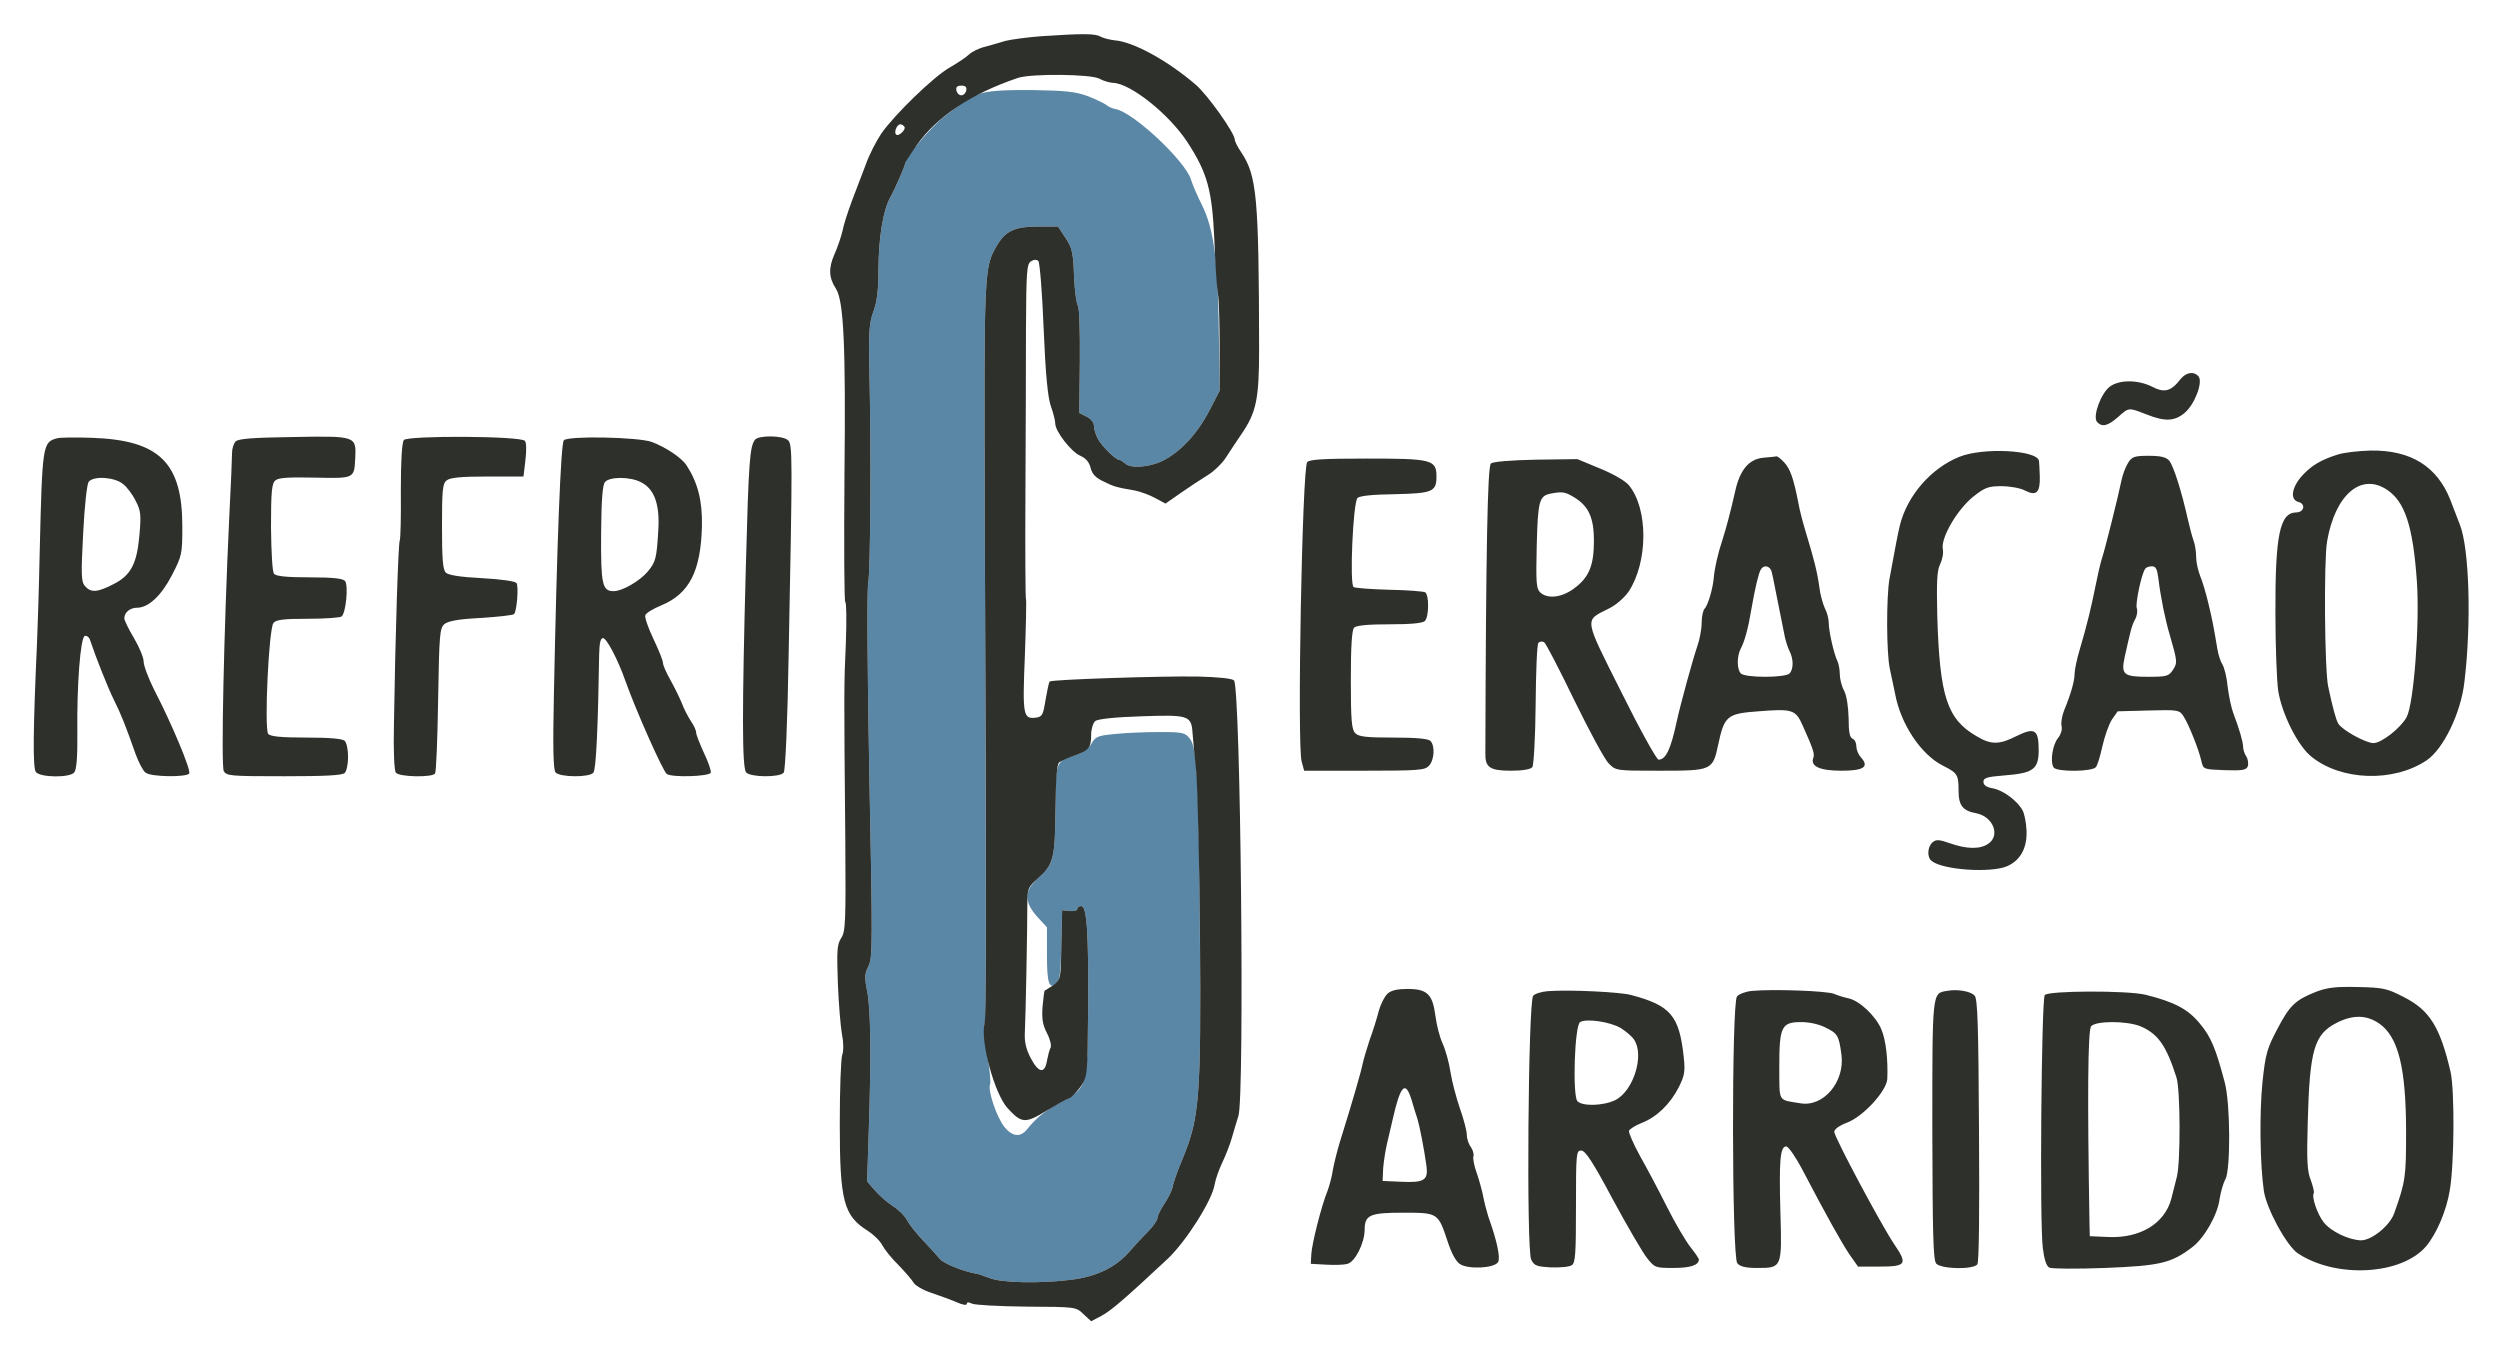
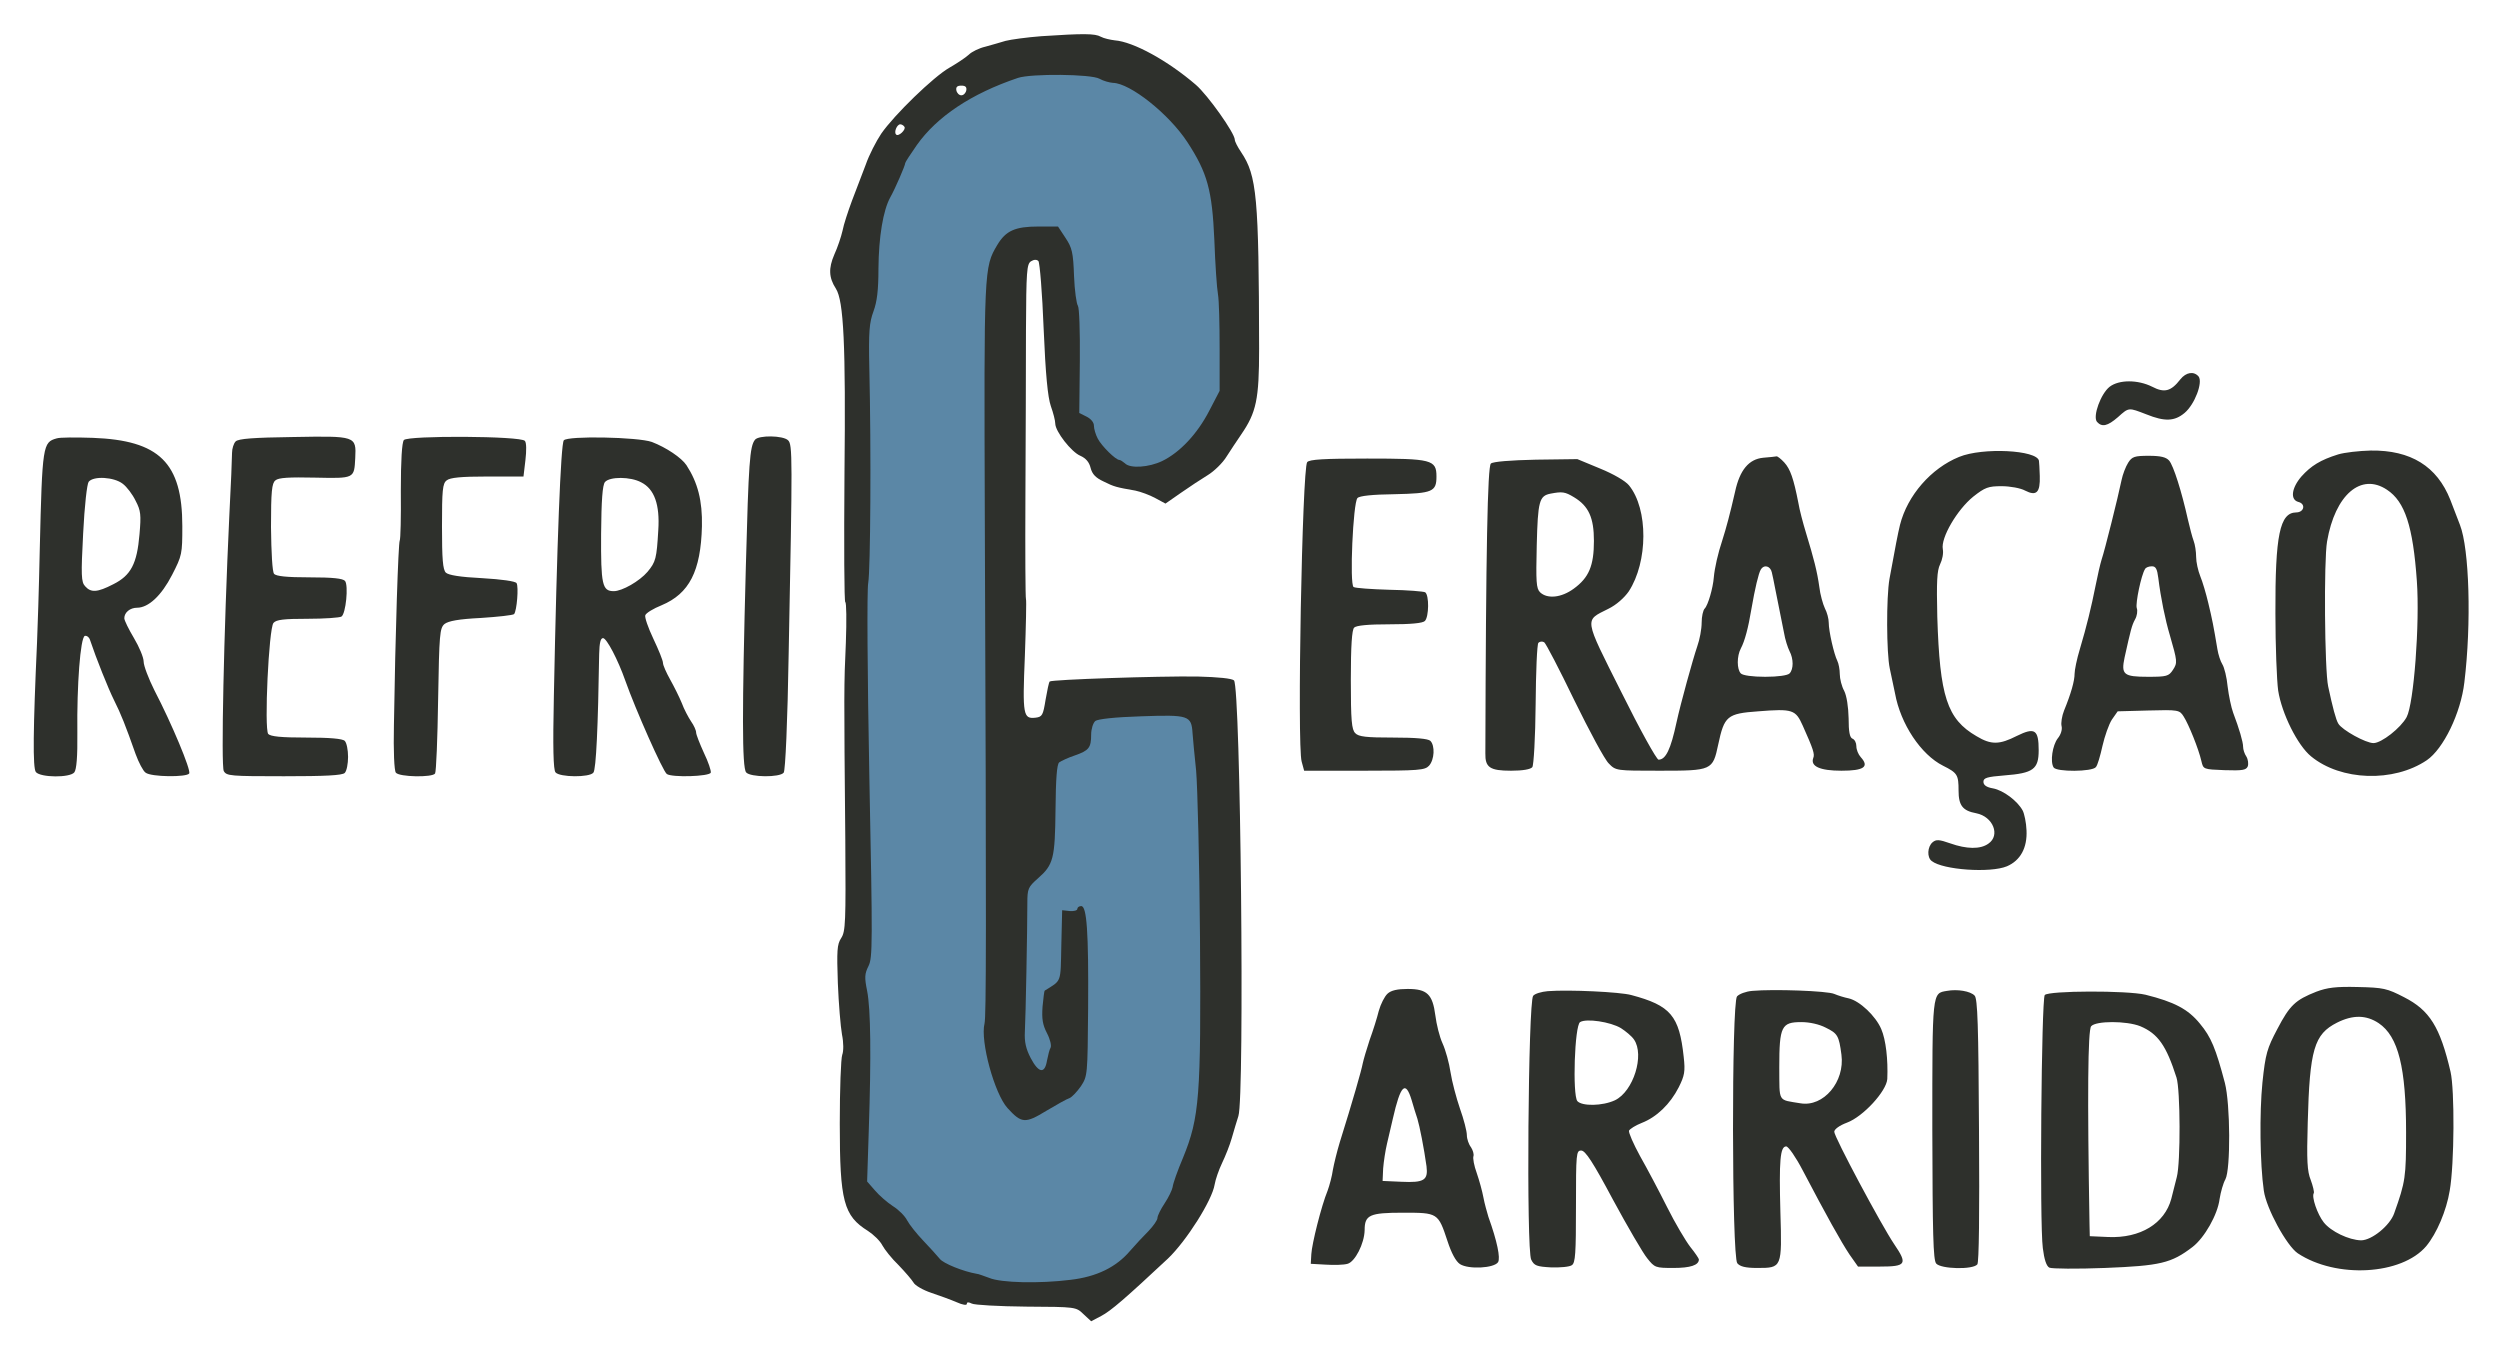
<svg xmlns="http://www.w3.org/2000/svg" viewBox="166 56 905 489" role="img" aria-label="Refrigeração Garrido">
-   <g id="letra-g" transform="translate(0,950) scale(0.1,-0.1)" fill="#5B87A6">
-     <path d="M5208 8601 c-23 -8 -47 -18 -53 -23 -5 -5 -38 -30 -72 -56 -50 -38 -146 -151 -146 -172 0 -9 -37 -94 -54 -124 -26 -47 -42 -143 -43 -258 0 -78 -5 -120 -18 -155 -15 -41 -18 -72 -15 -208 7 -296 4 -730 -4 -775 -5 -25 -3 -330 4 -700 12 -606 12 -657 -3 -687 -14 -28 -15 -41 -5 -90 13 -66 15 -234 6 -504 l-6 -186 28 -32 c15 -18 45 -44 65 -57 21 -13 44 -36 52 -52 8 -15 34 -48 58 -73 23 -24 50 -54 60 -66 13 -17 86 -46 133 -54 6 0 26 -8 46 -15 42 -18 182 -21 294 -7 95 11 166 46 216 105 19 22 49 54 67 72 17 18 32 39 32 47 0 8 12 32 26 53 14 21 27 48 29 59 1 12 18 60 38 107 58 142 65 225 61 750 -3 597 -10 732 -36 765 -18 23 -25 25 -111 25 -51 0 -123 -3 -161 -7 -62 -6 -70 -9 -85 -35 -9 -16 -30 -33 -51 -39 -80 -26 -78 -20 -79 -198 -2 -179 -7 -201 -63 -250 -51 -45 -52 -85 -3 -140 l35 -38 0 -101 c0 -102 8 -125 35 -102 11 9 15 44 17 138 l3 127 28 -3 c15 -1 27 2 27 8 0 5 6 10 14 10 20 0 27 -90 25 -370 -2 -286 -3 -289 -102 -342 -56 -30 -85 -54 -119 -96 -24 -30 -52 -27 -81 7 -28 34 -62 133 -53 156 3 8 -1 55 -10 103 -8 48 -13 100 -9 116 5 30 5 325 0 1831 -3 904 -3 907 45 988 31 52 65 67 149 67 l71 0 27 -41 c24 -36 28 -53 31 -138 2 -53 9 -101 14 -108 5 -7 8 -91 7 -200 l-2 -188 26 -13 c16 -8 27 -21 27 -33 0 -11 6 -32 14 -47 14 -27 65 -77 78 -77 4 0 13 -6 20 -12 19 -20 87 -15 135 8 64 31 127 98 170 181 l38 73 -2 160 c-3 310 -17 423 -63 515 -15 30 -33 71 -39 91 -22 68 -208 242 -272 254 -12 2 -27 9 -34 15 -8 6 -37 20 -67 32 -44 16 -79 20 -200 22 -104 1 -160 -3 -190 -13z" />
+   <g id="letra-g" transform="translate(0,950) scale(0.025,-0.025)" fill="#5B87A6">
+     <path d="M21770 34733 c-159 -5 -331 -24 -396 -44 -35 -11 -115 -40 -177 -63 -524 -203 -922 -469 -1222 -818 -108 -126 -277 -373 -295 -433 -22 -73 -80 -207 -170 -395 -97 -203 -129 -299 -159 -483 -32 -191 -41 -308 -51 -647 -10 -348 -22 -440 -74 -606 -58 -186 -61 -218 -56 -734 3 -256 5 -1012 5 -1680 -1 -1075 -3 -1245 -19 -1475 -26 -364 -20 -1158 29 -3734 17 -899 19 -1564 5 -1699 -7 -67 -19 -114 -41 -165 -42 -95 -46 -162 -20 -307 41 -227 46 -327 46 -990 0 -417 -7 -836 -19 -1222 l-19 -587 89 -102 c97 -112 229 -232 332 -305 97 -68 109 -80 166 -169 62 -95 122 -167 316 -381 209 -230 237 -256 333 -303 98 -47 261 -104 364 -125 39 -9 111 -30 160 -47 136 -49 241 -67 454 -80 147 -9 252 -9 415 0 447 23 677 68 888 176 170 87 245 152 546 478 177 192 260 297 260 331 0 29 38 107 100 206 70 112 105 188 129 280 10 41 64 190 119 330 112 285 143 379 177 543 72 339 95 796 95 1892 0 1444 -34 2986 -75 3373 -8 76 -21 216 -30 312 -9 96 -21 191 -27 212 -13 45 -110 141 -158 157 -76 25 -241 32 -540 21 -335 -11 -539 -26 -654 -45 -72 -13 -83 -18 -124 -57 -65 -62 -83 -112 -92 -243 -12 -165 -8 -160 -205 -234 -55 -21 -121 -48 -145 -61 -62 -31 -119 -87 -130 -130 -18 -67 -29 -258 -35 -600 -13 -752 -26 -810 -236 -1016 -119 -117 -143 -148 -160 -208 -5 -17 -14 -314 -19 -661 -5 -346 -15 -825 -21 -1062 -13 -506 -12 -518 74 -687 39 -75 69 -119 118 -169 85 -86 106 -88 171 -19 43 46 47 56 73 168 16 65 34 134 42 153 19 44 5 108 -48 223 -63 137 -75 213 -60 388 16 198 15 194 70 229 64 42 147 129 166 175 19 44 34 290 35 547 0 86 3 204 7 262 l6 107 63 0 c56 0 67 3 97 30 19 17 37 30 40 30 9 0 27 -131 37 -273 26 -372 18 -1904 -10 -2072 -13 -77 -67 -187 -122 -247 -28 -31 -74 -63 -133 -94 -49 -25 -155 -85 -234 -132 -257 -151 -318 -171 -407 -133 -107 46 -204 181 -293 411 -120 307 -197 701 -170 865 22 136 28 1464 19 4190 -12 3592 -12 5964 0 6280 21 524 52 668 191 879 89 136 220 175 587 176 l192 0 57 -87 c103 -160 116 -212 133 -523 12 -235 26 -361 46 -434 33 -117 37 -217 36 -906 l-2 -685 33 -33 c17 -18 62 -49 99 -69 61 -32 68 -39 73 -72 12 -74 27 -127 49 -176 51 -113 271 -342 374 -391 30 -14 73 -39 94 -54 53 -39 132 -54 232 -45 273 24 497 157 759 450 117 132 213 278 338 514 l102 194 -6 641 c-4 486 -9 670 -21 761 -15 120 -36 426 -56 835 -34 684 -112 951 -401 1380 -163 243 -490 564 -752 739 -103 69 -245 137 -313 150 -30 6 -80 16 -111 22 -32 6 -87 24 -123 39 -36 15 -98 33 -137 39 -77 12 -453 32 -538 29 -27 -1 -88 -3 -135 -5z" />
  </g>
  <g id="contorno-g" transform="translate(0,950) scale(0.1,-0.1)" fill="#2E302C">
    <path d="M5430 8809 c-52 -4 -111 -12 -130 -17 -19 -6 -52 -15 -73 -21 -22 -5 -49 -18 -60 -29 -12 -11 -44 -32 -70 -47 -58 -33 -200 -171 -247 -239 -18 -27 -44 -77 -56 -112 -13 -35 -36 -94 -50 -131 -14 -38 -30 -86 -34 -108 -5 -22 -18 -61 -30 -87 -21 -49 -20 -83 6 -123 28 -44 36 -202 31 -671 -2 -255 -1 -464 3 -464 4 0 5 -66 2 -147 -7 -153 -7 -171 -2 -715 2 -296 1 -330 -15 -354 -15 -23 -16 -45 -12 -163 3 -75 10 -158 15 -186 6 -29 6 -60 1 -73 -5 -13 -9 -125 -9 -250 0 -281 14 -333 102 -388 20 -13 44 -36 52 -52 8 -15 34 -48 59 -72 24 -25 48 -53 54 -63 5 -10 34 -27 64 -37 30 -10 71 -25 92 -34 22 -10 37 -12 37 -6 0 7 6 7 18 1 9 -5 98 -10 197 -11 180 -1 180 -1 207 -27 l28 -26 36 19 c35 18 89 65 242 208 67 64 160 211 169 268 3 18 15 53 27 78 12 25 28 65 35 90 7 25 18 61 24 80 23 69 8 1554 -16 1577 -8 7 -55 12 -132 14 -141 2 -528 -11 -535 -18 -3 -2 -9 -32 -15 -66 -9 -56 -12 -62 -36 -65 -45 -5 -48 8 -39 223 4 110 6 203 4 206 -2 4 -3 170 -2 370 1 200 2 471 2 603 1 215 3 240 18 250 11 7 21 7 27 1 5 -6 14 -116 19 -245 7 -167 15 -248 26 -280 9 -25 16 -53 16 -63 0 -29 59 -104 91 -117 20 -9 32 -23 37 -44 6 -23 19 -36 47 -49 38 -19 46 -21 115 -33 19 -4 52 -16 72 -27 l37 -20 56 39 c30 21 74 50 97 64 23 14 54 44 68 67 14 22 38 58 53 80 55 80 65 127 65 311 -1 549 -8 626 -65 711 -13 19 -23 39 -23 45 0 24 -98 162 -141 199 -101 87 -226 156 -294 161 -16 2 -39 7 -50 13 -21 12 -63 12 -215 2z m210 -154 c14 -8 36 -14 49 -15 62 -1 202 -112 269 -214 73 -112 90 -174 98 -356 3 -85 9 -173 13 -195 4 -22 6 -110 6 -195 l0 -155 -38 -73 c-43 -83 -106 -150 -170 -181 -48 -23 -116 -28 -135 -8 -7 6 -16 12 -20 12 -13 0 -64 50 -78 77 -8 15 -14 36 -14 47 0 12 -11 25 -27 33 l-26 13 2 188 c1 109 -2 193 -7 200 -5 7 -12 55 -14 108 -3 85 -7 102 -31 138 l-27 41 -71 0 c-84 0 -118 -15 -149 -67 -48 -81 -48 -84 -45 -988 6 -1523 5 -1805 -1 -1830 -16 -64 36 -254 83 -306 51 -56 64 -57 141 -10 37 22 74 43 84 46 9 4 27 23 41 43 24 37 24 40 26 282 2 280 -5 370 -25 370 -8 0 -14 -5 -14 -10 0 -6 -12 -9 -27 -8 l-28 3 -3 -127 c-3 -139 2 -125 -60 -164 -2 -1 -5 -27 -8 -58 -3 -44 0 -65 16 -96 12 -23 17 -46 13 -53 -4 -6 -9 -27 -13 -47 -8 -48 -30 -45 -59 10 -17 33 -23 58 -21 95 3 53 9 372 9 466 0 52 3 58 38 89 57 50 62 72 64 250 1 112 5 162 13 170 7 5 32 17 56 25 52 18 60 28 60 76 0 20 7 42 15 49 9 7 70 14 167 17 171 6 181 3 185 -61 1 -17 7 -78 13 -136 5 -58 12 -330 14 -605 4 -575 -2 -650 -61 -795 -20 -47 -37 -95 -38 -107 -2 -11 -15 -38 -29 -59 -14 -21 -26 -45 -26 -53 0 -8 -15 -29 -32 -47 -18 -18 -48 -50 -67 -72 -50 -59 -121 -94 -216 -105 -112 -14 -252 -11 -294 7 -20 7 -40 15 -46 15 -47 8 -120 37 -133 54 -10 12 -37 42 -60 66 -24 25 -50 58 -58 73 -8 16 -31 39 -52 52 -20 13 -50 39 -65 57 l-28 32 6 186 c9 270 7 438 -6 504 -10 49 -9 62 5 90 15 30 15 81 3 687 -7 370 -9 675 -4 700 8 45 11 479 4 775 -3 136 0 167 15 208 13 35 18 77 18 155 1 115 17 211 43 258 17 30 54 115 54 124 0 3 19 32 42 65 73 103 197 186 366 243 48 16 265 14 295 -3z m-482 -42 c-2 -10 -10 -18 -18 -18 -8 0 -16 8 -18 18 -2 12 3 17 18 17 15 0 20 -5 18 -17z m-224 -132 c7 -10 -22 -37 -30 -28 -9 8 3 37 15 37 5 0 12 -4 15 -9z" />
  </g>
  <g id="palavra-refrigeracao" transform="translate(0,950) scale(0.1,-0.1)" fill="#2E302C">
    <path d="M9553 7567 c-34 -44 -58 -50 -102 -27 -52 26 -120 26 -154 0 -32 -25 -62 -107 -46 -127 18 -20 38 -16 76 17 40 36 38 35 103 10 67 -27 102 -25 138 5 37 31 67 111 51 132 -17 20 -45 16 -66 -10z M1865 7353 c-50 -14 -52 -24 -61 -400 -3 -144 -8 -297 -10 -340 -14 -310 -16 -454 -4 -468 17 -20 123 -21 139 -1 8 10 12 57 11 143 -2 173 11 345 27 351 7 2 16 -5 19 -15 22 -66 66 -176 87 -218 25 -50 41 -90 78 -195 11 -30 27 -61 36 -67 20 -16 149 -17 158 -3 7 12 -63 180 -126 301 -21 42 -39 89 -39 104 0 15 -16 53 -35 85 -19 32 -35 64 -35 72 0 21 21 38 46 38 41 0 88 43 127 119 36 70 37 76 37 176 0 230 -83 311 -324 320 -61 2 -120 2 -131 -2z m239 -164 c15 -11 36 -39 47 -62 19 -36 20 -51 14 -121 -9 -107 -31 -149 -95 -181 -58 -30 -81 -31 -102 -7 -14 15 -15 39 -7 191 5 101 14 179 20 187 18 22 92 17 123 -7z M2513 7342 c-7 -7 -13 -26 -13 -41 0 -15 -4 -119 -10 -231 -20 -422 -30 -901 -20 -921 10 -18 23 -19 218 -19 149 0 211 3 220 12 7 7 12 33 12 58 0 25 -5 51 -12 58 -8 8 -54 12 -139 12 -93 0 -129 4 -138 13 -15 19 2 382 19 402 10 12 38 15 124 15 61 0 116 4 122 8 16 10 26 113 13 129 -8 9 -44 13 -129 13 -82 0 -121 4 -128 13 -6 7 -10 75 -11 169 0 129 3 159 16 169 11 10 50 12 143 10 144 -3 142 -4 146 71 4 80 2 80 -224 76 -145 -2 -199 -6 -209 -16z M3122 7347 c-7 -9 -11 -73 -11 -184 1 -95 -1 -175 -4 -180 -5 -8 -16 -336 -21 -668 -2 -93 1 -165 7 -172 12 -16 133 -18 142 -3 4 6 9 127 11 268 4 238 6 258 23 273 14 11 51 18 132 22 62 4 116 10 120 14 10 12 17 99 9 112 -4 7 -55 14 -124 18 -81 4 -122 11 -132 20 -11 11 -14 49 -14 167 0 131 2 156 17 167 12 10 51 14 147 14 l131 0 7 59 c4 34 4 64 -2 70 -14 18 -424 20 -438 3z M3701 7346 c-11 -13 -25 -372 -36 -925 -4 -189 -2 -268 6 -277 15 -18 123 -19 137 -1 10 11 17 169 21 430 1 40 5 57 14 57 13 0 54 -78 81 -155 36 -102 136 -328 150 -337 19 -13 154 -9 159 5 2 6 -9 39 -25 72 -15 33 -28 66 -28 73 0 8 -8 26 -18 40 -10 15 -26 45 -34 67 -9 22 -28 60 -42 85 -14 25 -26 52 -26 60 0 9 -16 48 -35 88 -19 40 -32 78 -29 85 3 8 29 24 59 36 100 42 142 123 146 286 2 92 -15 158 -56 221 -18 27 -73 64 -125 84 -50 18 -305 23 -319 6z m280 -152 c48 -24 68 -81 62 -173 -6 -103 -9 -115 -39 -151 -29 -34 -92 -70 -122 -70 -42 0 -47 23 -46 207 1 122 5 177 14 188 17 20 92 20 131 -1z M4393 7348 c-19 -24 -23 -83 -33 -458 -14 -523 -14 -728 1 -746 15 -18 122 -19 136 -1 6 7 14 184 18 432 14 714 14 755 -2 771 -18 18 -107 19 -120 2z M8752 7286 c-101 -41 -187 -139 -214 -246 -8 -33 -16 -75 -38 -195 -12 -68 -11 -270 1 -325 5 -25 14 -65 19 -90 20 -111 94 -222 174 -262 52 -26 56 -33 56 -90 0 -54 15 -73 64 -82 61 -12 88 -80 44 -110 -29 -21 -79 -20 -138 1 -40 14 -51 15 -64 4 -19 -16 -21 -55 -3 -68 40 -32 212 -44 272 -19 49 21 74 67 71 130 -1 28 -8 61 -14 72 -19 35 -70 73 -107 80 -24 4 -35 12 -35 24 0 14 13 18 76 23 104 8 124 22 124 91 0 75 -14 84 -79 52 -63 -32 -93 -33 -146 -1 -107 62 -133 144 -142 432 -3 129 -1 167 10 190 8 16 13 40 10 55 -8 41 52 143 110 190 43 34 55 38 103 38 30 0 69 -7 85 -16 41 -21 55 -7 53 53 -1 26 -2 51 -3 55 -7 39 -204 49 -289 14z M10124 7295 c-64 -20 -98 -41 -133 -80 -36 -42 -41 -84 -11 -92 28 -7 21 -38 -8 -38 -59 -1 -76 -81 -75 -365 0 -118 5 -244 10 -280 13 -83 70 -198 119 -238 108 -89 299 -95 419 -14 60 41 123 170 136 282 26 214 18 483 -16 570 -7 19 -23 60 -35 91 -48 121 -143 180 -288 178 -42 -1 -95 -7 -118 -14z m177 -128 c65 -43 94 -132 108 -330 11 -154 -11 -445 -37 -493 -21 -39 -91 -94 -120 -94 -28 0 -113 47 -127 70 -9 14 -21 60 -37 135 -13 58 -16 458 -4 525 29 169 123 250 217 187z M8043 7283 c-52 -5 -85 -44 -102 -123 -19 -83 -32 -131 -46 -175 -16 -48 -28 -101 -31 -135 -3 -39 -21 -101 -33 -113 -6 -6 -11 -29 -11 -51 0 -23 -7 -61 -16 -86 -16 -47 -60 -206 -75 -275 -21 -98 -39 -135 -65 -135 -7 0 -67 108 -135 245 -137 273 -134 257 -47 301 29 14 58 40 74 63 70 107 71 298 1 384 -13 16 -56 41 -105 61 l-82 34 -150 -2 c-92 -2 -155 -7 -163 -14 -12 -10 -18 -315 -20 -1049 -1 -51 16 -63 93 -63 42 0 71 5 77 13 5 6 11 108 12 227 1 118 5 218 10 223 5 5 14 6 21 2 6 -4 55 -98 109 -210 55 -112 110 -215 125 -229 25 -26 27 -26 183 -26 191 0 193 1 213 95 22 103 32 112 145 120 125 10 135 6 161 -52 38 -85 44 -103 38 -117 -11 -30 24 -46 102 -46 81 0 102 14 70 49 -9 10 -16 27 -16 40 0 12 -6 24 -14 27 -10 4 -14 25 -14 74 -1 42 -7 81 -16 99 -9 16 -16 44 -16 61 0 16 -4 38 -9 48 -12 24 -31 107 -31 138 0 14 -6 37 -14 52 -7 15 -17 50 -20 77 -8 57 -20 103 -48 195 -11 36 -24 85 -28 110 -17 87 -29 122 -51 146 -12 13 -25 23 -28 22 -3 -1 -25 -3 -48 -5z m-685 -143 c53 -32 72 -74 72 -158 0 -90 -18 -133 -73 -173 -45 -33 -96 -38 -122 -13 -14 14 -15 38 -12 170 4 160 9 179 50 187 42 8 52 7 85 -13z m716 -272 c3 -13 8 -36 11 -53 8 -40 22 -109 33 -165 4 -25 14 -55 20 -67 15 -28 15 -66 0 -81 -7 -7 -42 -12 -88 -12 -46 0 -81 5 -88 12 -15 15 -15 63 0 91 14 26 27 75 38 142 13 75 26 130 34 143 12 20 35 13 40 -10z M9364 7265 c-9 -14 -20 -43 -24 -63 -13 -63 -61 -255 -72 -287 -5 -16 -15 -59 -22 -95 -16 -80 -32 -146 -57 -230 -11 -36 -19 -76 -19 -89 0 -26 -13 -72 -38 -133 -8 -20 -12 -46 -9 -57 3 -12 -3 -31 -14 -44 -19 -25 -28 -84 -15 -105 10 -17 140 -16 153 1 6 6 16 41 24 77 8 35 23 78 34 95 l21 30 111 3 c109 3 113 2 128 -22 18 -28 54 -117 64 -161 7 -30 7 -30 84 -33 65 -2 78 0 84 14 3 9 1 25 -5 35 -7 10 -12 26 -12 36 0 17 -14 65 -36 123 -7 19 -16 62 -20 95 -3 33 -12 69 -19 80 -7 11 -15 36 -18 55 -14 84 -19 109 -33 167 -8 34 -21 78 -29 97 -8 20 -15 51 -15 70 0 19 -4 45 -9 58 -5 13 -14 48 -21 78 -22 99 -52 195 -68 213 -11 12 -30 17 -73 17 -52 0 -61 -3 -75 -25z m109 -417 c9 -73 25 -151 42 -208 27 -94 28 -99 11 -125 -15 -23 -23 -25 -90 -25 -89 0 -98 8 -85 70 22 99 26 116 38 138 7 12 10 31 6 41 -5 17 16 119 30 141 3 6 14 10 25 10 14 0 19 -10 23 -42z M6392 7267 c-18 -22 -37 -1024 -20 -1084 l9 -33 218 0 c198 0 219 2 234 18 20 22 22 73 5 90 -8 8 -53 12 -134 12 -98 0 -126 3 -138 16 -13 13 -16 45 -16 193 0 124 4 181 12 189 8 8 51 12 128 12 77 0 120 4 128 12 15 15 16 94 1 104 -6 3 -64 8 -129 9 -66 2 -124 6 -130 10 -15 9 -2 305 14 322 7 8 54 13 135 14 137 3 151 9 151 64 0 61 -17 65 -251 65 -157 0 -209 -3 -217 -13z" />
  </g>
  <g id="palavra-garrido" transform="translate(0,950) scale(0.1,-0.1)" fill="#2E302C">
    <path d="M10045 5350 c-76 -30 -96 -49 -141 -135 -37 -70 -43 -89 -54 -194 -11 -110 -9 -294 5 -391 9 -65 83 -200 123 -227 139 -92 376 -79 465 26 38 46 73 128 85 201 17 97 18 365 3 430 -38 163 -76 223 -168 270 -62 32 -75 35 -168 37 -79 2 -110 -2 -150 -17z m226 -114 c71 -48 99 -161 99 -395 0 -162 -2 -178 -43 -293 -15 -44 -81 -98 -120 -98 -44 1 -109 32 -135 65 -23 29 -45 93 -36 106 2 4 -3 25 -11 47 -13 32 -15 70 -11 208 7 265 23 320 106 362 58 29 106 28 151 -2z M6683 5343 c-11 -10 -25 -38 -32 -63 -6 -25 -21 -72 -33 -105 -11 -33 -22 -71 -25 -85 -4 -23 -36 -135 -83 -285 -10 -33 -21 -78 -25 -100 -3 -22 -12 -56 -19 -75 -23 -56 -57 -193 -59 -230 l-2 -35 54 -3 c30 -2 66 -1 79 3 27 7 61 73 62 122 0 55 18 63 139 63 126 0 127 0 161 -103 14 -43 30 -73 45 -83 31 -20 124 -15 138 7 9 15 -3 75 -35 164 -5 17 -14 48 -18 70 -4 22 -15 62 -24 88 -10 27 -15 55 -12 62 2 7 -2 21 -9 32 -8 10 -15 30 -15 44 0 14 -11 57 -25 96 -13 38 -29 98 -34 131 -5 34 -18 81 -29 105 -11 24 -22 69 -26 101 -10 77 -30 96 -100 96 -37 0 -60 -5 -73 -17z m87 -385 c7 -24 16 -54 21 -68 8 -26 24 -107 33 -172 6 -50 -8 -60 -91 -56 l-68 3 2 45 c2 25 8 65 14 90 6 25 15 65 21 90 28 123 46 140 68 68z M7263 5352 c-23 -2 -47 -9 -53 -17 -18 -22 -25 -921 -7 -955 11 -22 20 -25 72 -28 33 -1 67 2 75 8 13 8 15 43 15 212 0 194 1 203 19 203 15 0 42 -41 115 -178 53 -98 109 -194 124 -212 27 -34 30 -35 95 -35 61 0 92 10 92 31 0 3 -14 24 -31 45 -17 22 -55 86 -84 144 -29 58 -73 141 -98 185 -24 44 -42 85 -40 92 3 6 23 19 46 28 54 21 103 68 134 129 21 42 24 57 18 110 -16 149 -47 186 -190 224 -40 11 -224 20 -302 14z m265 -134 c17 -11 39 -29 47 -41 39 -56 -2 -188 -69 -220 -45 -21 -119 -22 -136 -3 -18 23 -10 274 10 286 22 14 110 1 148 -22z M8003 5353 c-23 -2 -47 -11 -55 -20 -20 -24 -19 -942 1 -966 10 -12 30 -17 72 -17 90 0 90 0 84 203 -5 185 -1 237 21 237 8 0 35 -39 60 -87 86 -164 139 -259 169 -304 l31 -44 79 0 c96 0 101 9 52 81 -46 68 -217 388 -217 407 0 9 19 23 46 33 59 22 143 114 146 158 3 70 -5 142 -22 181 -20 47 -78 102 -118 111 -15 3 -38 10 -52 16 -25 11 -219 18 -297 11z m266 -133 c43 -21 48 -29 57 -98 13 -98 -65 -190 -148 -176 -84 14 -76 1 -77 131 0 148 8 163 80 163 30 0 65 -8 88 -20z M8708 5353 c-54 -9 -53 1 -53 -503 1 -376 3 -471 14 -484 17 -20 133 -23 149 -3 6 8 8 181 6 486 -2 377 -5 477 -16 487 -15 16 -62 24 -100 17z M9062 5338 c-12 -16 -19 -828 -7 -916 5 -41 13 -66 24 -71 9 -4 99 -5 201 -1 200 8 240 17 317 76 43 33 91 117 98 174 4 25 13 57 21 71 19 36 18 272 -2 349 -33 125 -50 166 -90 214 -43 53 -93 79 -197 105 -67 16 -351 15 -365 -1z m346 -113 c64 -27 94 -70 131 -186 14 -44 15 -308 1 -360 -5 -22 -15 -57 -20 -79 -24 -89 -112 -143 -228 -138 l-67 3 -1 45 c-8 465 -6 701 6 715 17 20 128 20 178 0z" />
  </g>
</svg>
